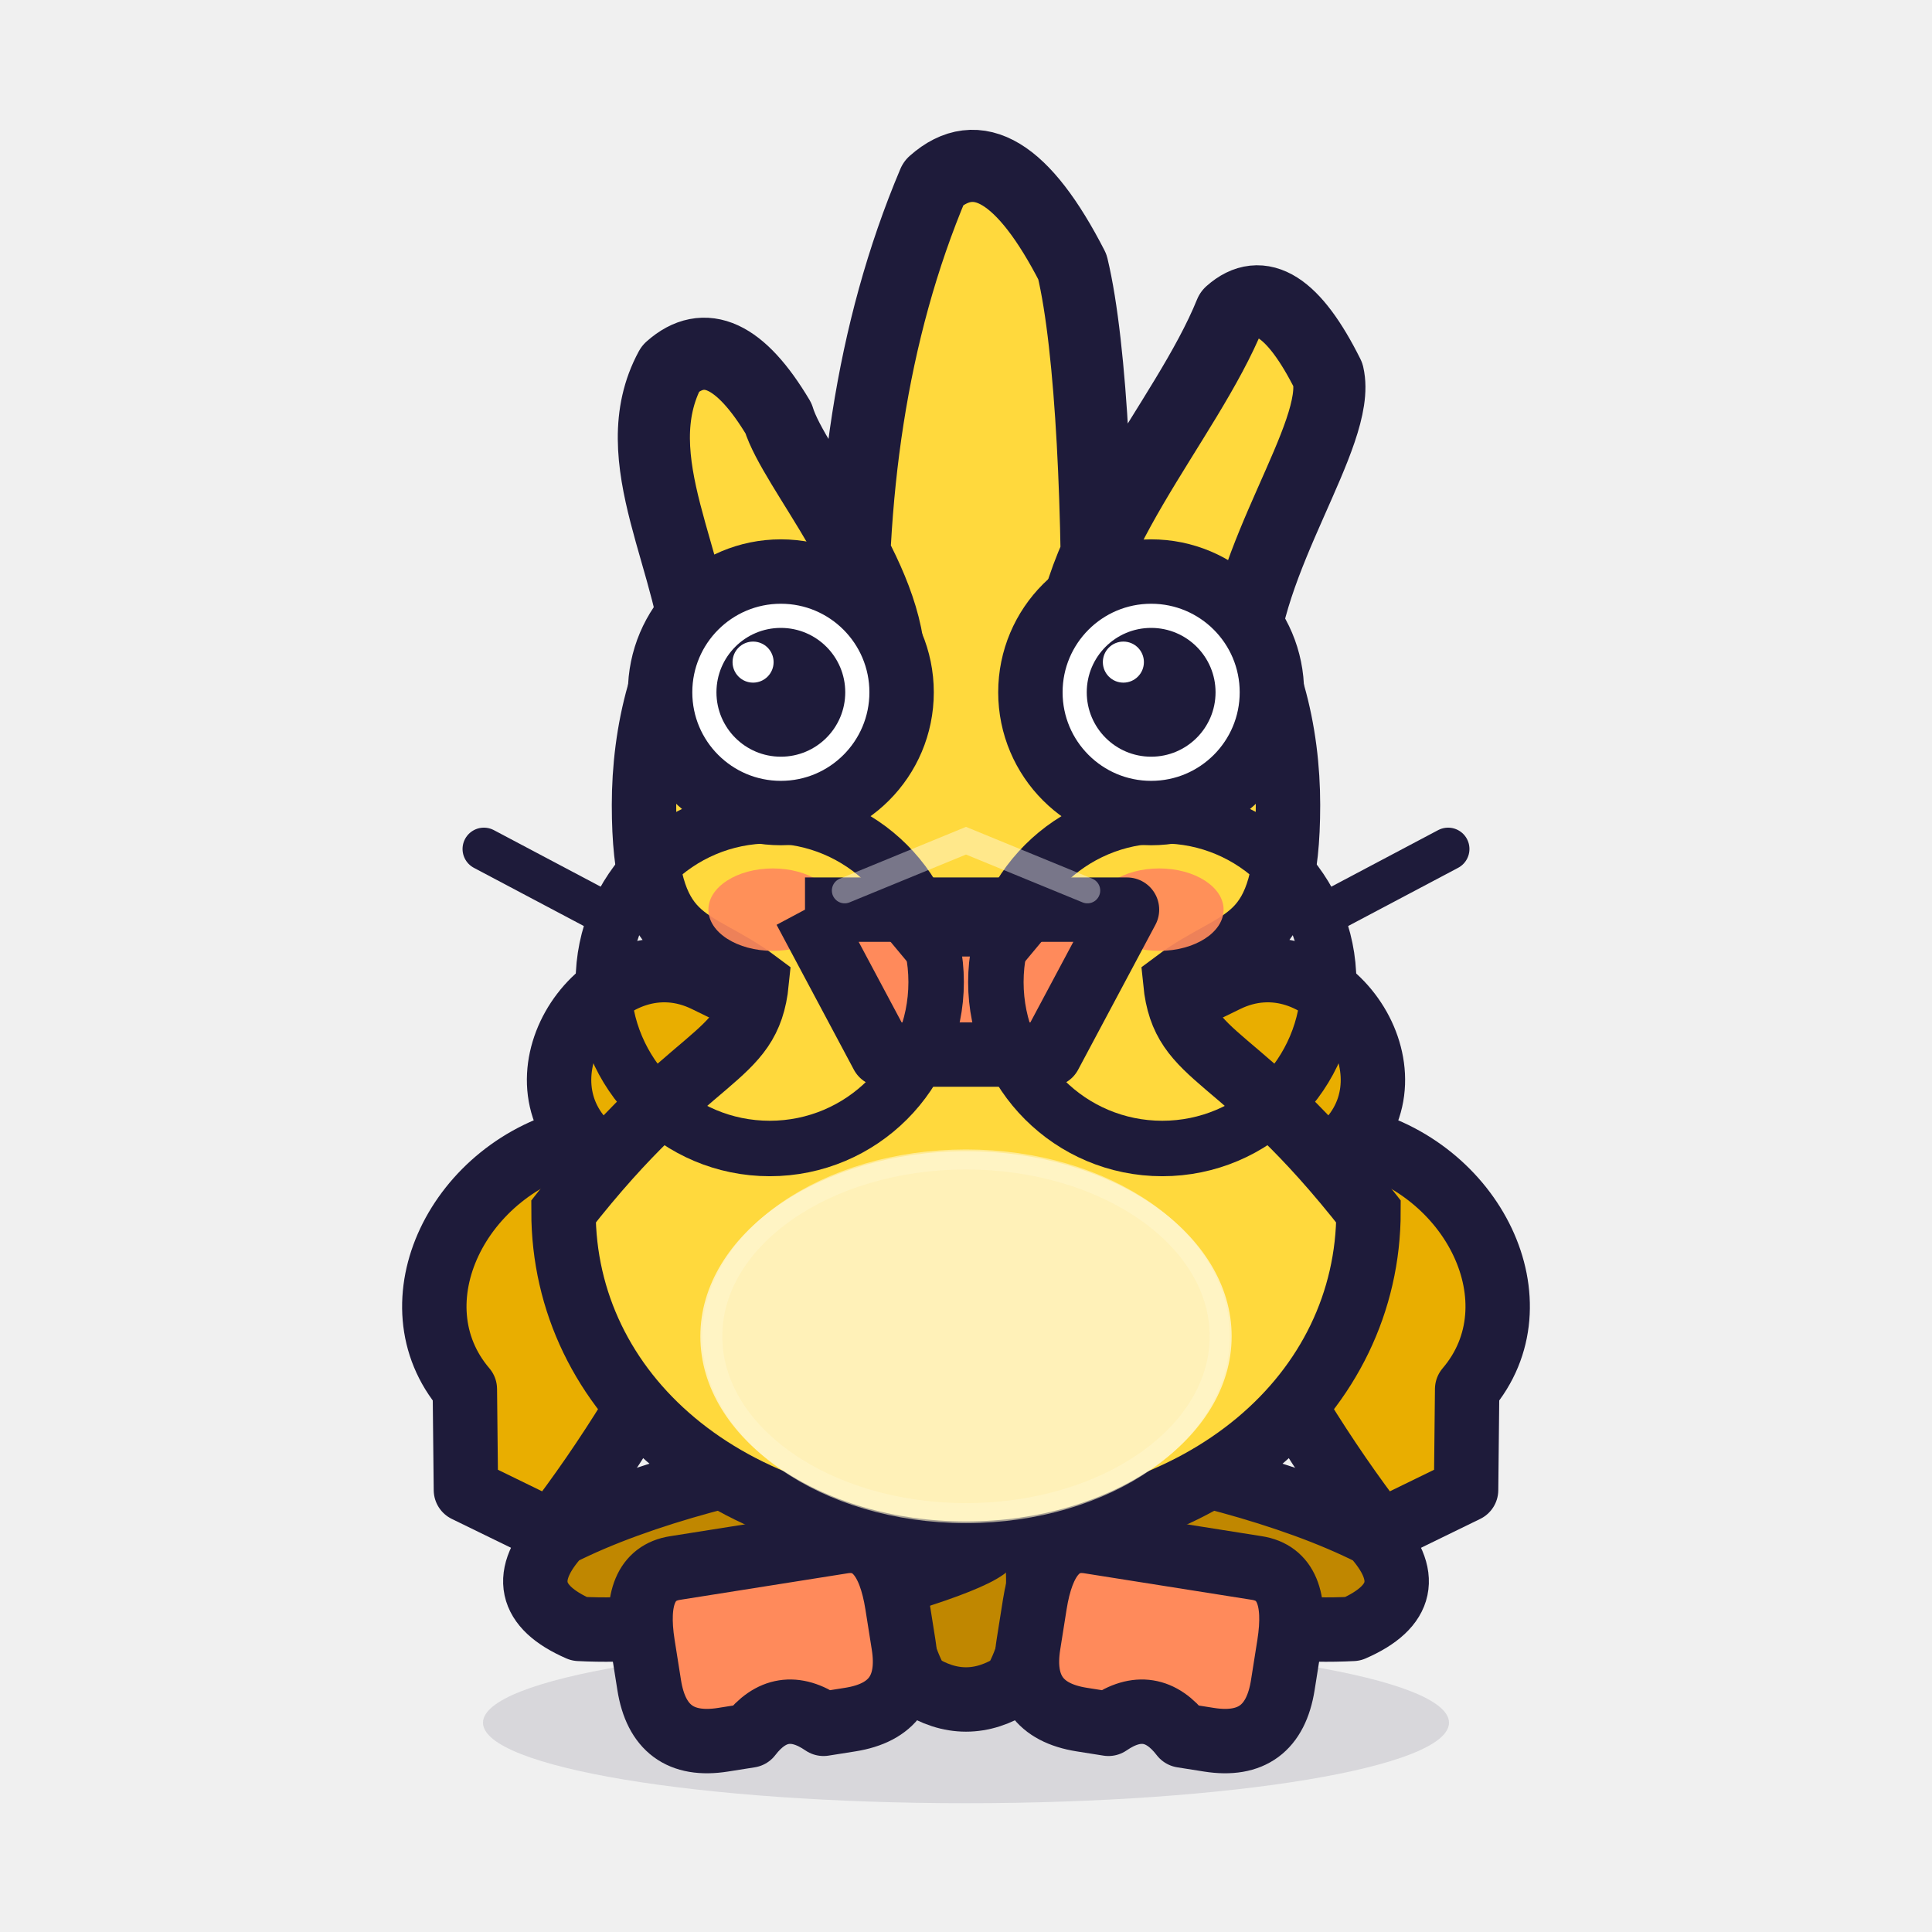
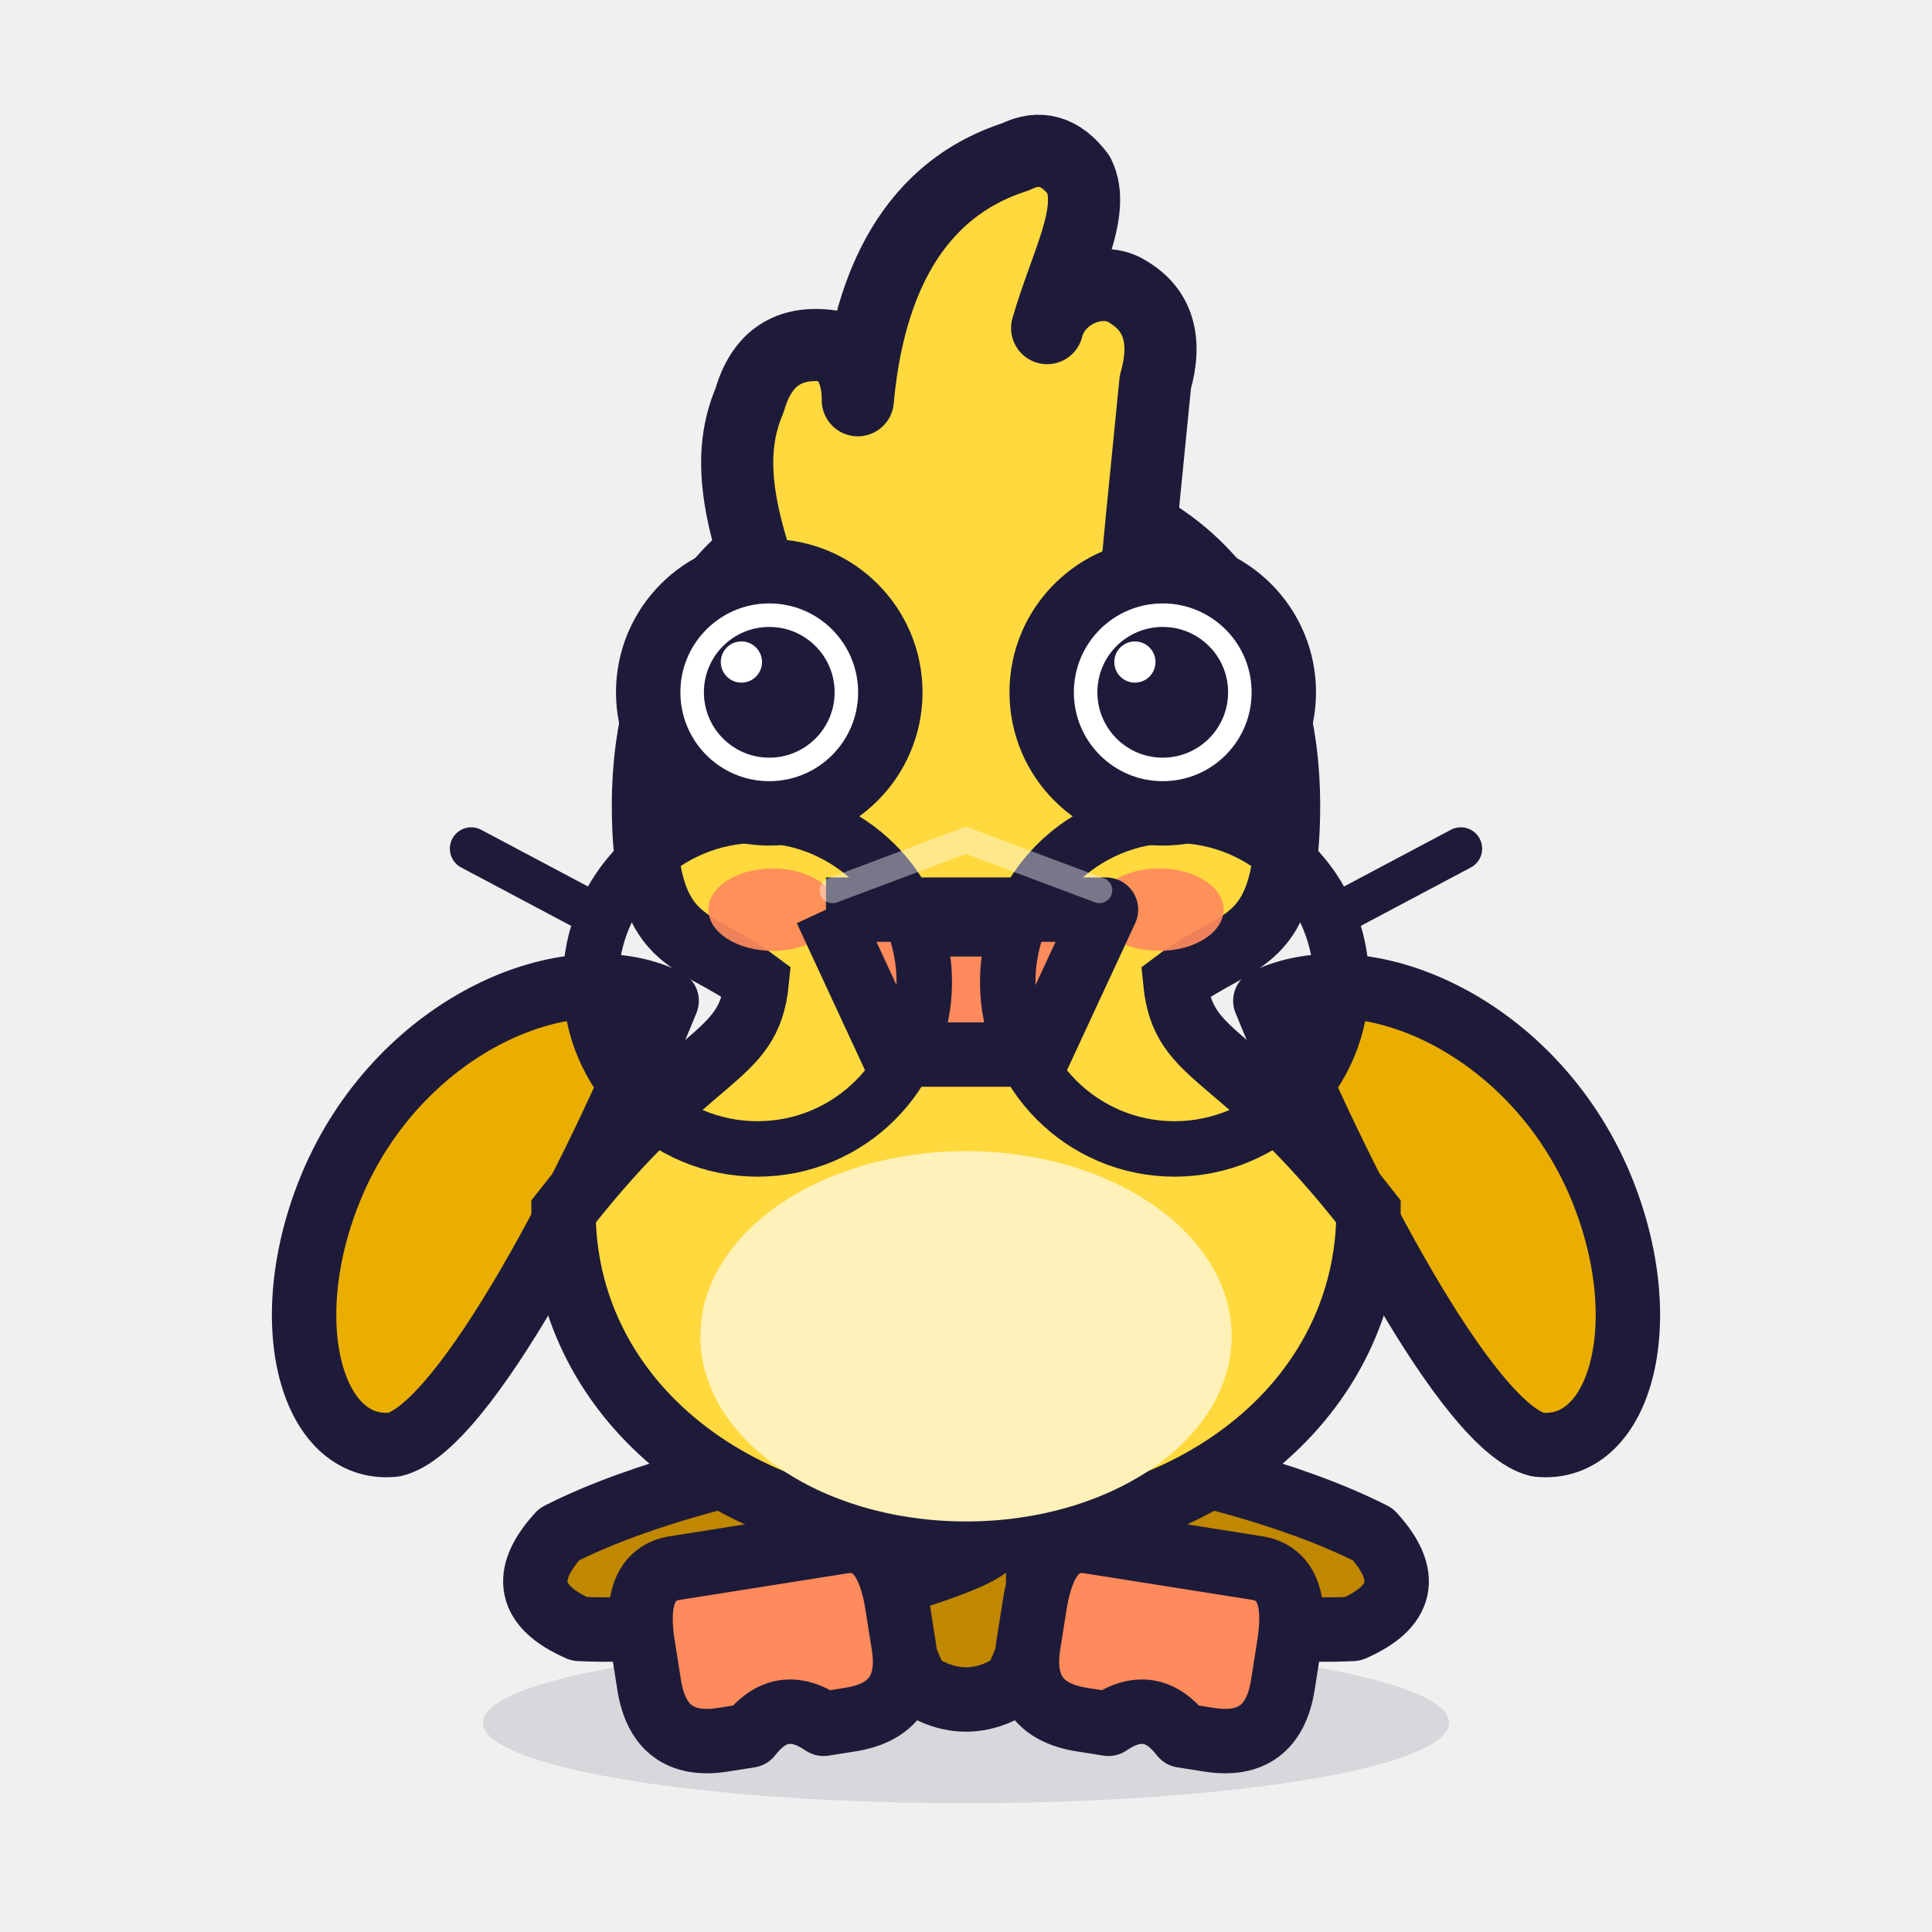
<svg xmlns="http://www.w3.org/2000/svg" viewBox="0 0 240 240" width="240" height="240" role="img" aria-label="Pip v2 B Bolt · songbird · idle · accessory glasses">
  <g id="shadow">
    <ellipse cx="120" cy="214" rx="60" ry="10" fill="#1E1B3A" opacity="0.12" />
  </g>
  <g id="tail" fill="#C08700" stroke="#1E1B3A" stroke-width="8" stroke-linejoin="round">
    <path d="M -5.28 0 C -7.44 -10.08 -12 28 -6 50.4 Q 0 58.8 6 50.4 C 12 28 7.44 -10.08 5.28 0 Q 0 -7.84 -5.28 0 Z" transform="translate(120 186)translate(0 0)rotate(-78)translate(0 0)" />
    <path d="M -5.28 0 C -7.44 -4.64 -12 12.88 -6 23.18 Q 0 27.05 6 23.18 C 12 12.88 7.44 -4.64 5.28 0 Q 0 -3.61 -5.28 0 Z" transform="translate(120 186)" />
    <path d="M -5.28 0 C -7.44 -10.08 -12 28 -6 50.4 Q 0 58.8 6 50.4 C 12 28 7.44 -10.08 5.28 0 Q 0 -7.84 -5.28 0 Z" transform="translate(120 186)translate(0 0)rotate(78)translate(0 0)" />
  </g>
  <g id="wing_l" fill="#E9AE00" stroke="#1E1B3A" stroke-width="8" stroke-linejoin="round">
-     <path d="M 9.9 -35 L -2.97 -35 C -16.17 -35 -19.8 -15.4 -8.25 -10.5 C -20.46 -0.7 -20.46 18.2 -7.59 23.8 L -1.98 35 L 9.9 35 C 14.52 12.6 14.52 -12.6 9.9 -35 Z" transform="translate(75 154.5)translate(0 0)rotate(26)translate(0 0)" />
+     <path d="M 8.58 -35 C -4.95 -35 -19.47 -18.2 -18.81 2.8 C -18.15 21.7 -6.6 35 2.31 29.4 C 9.24 23.8 10.23 -10.5 8.58 -35 Z" transform="translate(70.5 154.5)translate(0 -24.5)rotate(26)translate(0 24.5)" />
  </g>
  <g id="wing_r" fill="#E9AE00" stroke="#1E1B3A" stroke-width="8" stroke-linejoin="round">
-     <path d="M 9.9 -35 L -2.97 -35 C -16.17 -35 -19.8 -15.4 -8.25 -10.5 C -20.46 -0.7 -20.46 18.2 -7.59 23.8 L -1.98 35 L 9.9 35 C 14.52 12.6 14.52 -12.6 9.9 -35 Z" transform="translate(165 154.5)translate(0 0)rotate(-26)scale(-1 1)translate(0 0)" />
+     <path d="M 8.58 -35 C -4.95 -35 -19.47 -18.2 -18.81 2.8 C -18.15 21.7 -6.6 35 2.31 29.4 C 9.24 23.8 10.23 -10.5 8.58 -35 Z" transform="translate(169.5 154.5)translate(0 -24.5)rotate(-26)scale(-1 1)translate(0 24.5)" />
  </g>
  <g id="body">
    <path d="M 120 60 C 151.2 60 160 82 160 100 C 160 118 154 116 146 122 C 147 132 154 130 170 150.5 C 170 173 150 191 120 191 C 90 191 70 173 70 150.5 C 86 130 93 132 94 122 C 86 116 80 118 80 100 C 80 82 88.8 60 120 60 Z" fill="#FFD93D" stroke="#1E1B3A" stroke-width="8" />
  </g>
  <g id="belly">
    <ellipse cx="120" cy="166" rx="33" ry="23" fill="#FFF1B8" />
-     <g transform="translate(120 166) scale(0.955) translate(-120 -166)">
-       <path d="M 87 166 A 33 23 0 1 0 153 166 A 33 23 0 1 0 87 166 Z" fill="none" stroke="#FFF6CC" stroke-width="2.6" opacity="0.62" />
-     </g>
  </g>
  <g id="highlight">
    <ellipse cx="103.2" cy="82.4" rx="12.8" ry="6.4" fill="#FFFFFF" opacity="0.55" transform="rotate(-22 103.2 82.4)" />
  </g>
  <g id="shell_bottom" opacity="0" />
  <g id="feet" fill="#FF8A5B" stroke="#1E1B3A" stroke-width="8" stroke-linejoin="round">
    <g id="foot_l">
      <path d="M -10.56 -11 Q -16 -11 -16 -2.2 L -16 2.86 Q -16 11 -8 11 L -4.64 11 Q 0 6.6 4.64 11 L 8 11 Q 16 11 16 2.86 L 16 -2.2 Q 16 -11 10.56 -11 Z" transform="translate(96 204)translate(0 0)rotate(-9)scale(-1 1)translate(0 0)" />
    </g>
    <g id="foot_r">
      <path d="M -10.56 -11 Q -16 -11 -16 -2.2 L -16 2.86 Q -16 11 -8 11 L -4.64 11 Q 0 6.6 4.64 11 L 8 11 Q 16 11 16 2.86 L 16 -2.2 Q 16 -11 10.56 -11 Z" transform="translate(144 204)translate(0 0)rotate(9)translate(0 0)" />
    </g>
  </g>
  <g id="head_tuft" transform="translate(120 71)scale(1.12 1.12)translate(-120 -71)">
-     <path d="M -29.5 11 C -29.92 -0.9 -38.23 -12.45 -32.77 -22.53 Q -27.1 -27.57 -20.8 -17 C -19.12 -11.4 -8.29 0.5 -8.5 11 M -12.5 11 C -13.04 -8.04 -10.61 -26.52 -3.59 -43.11 Q 3.7 -49.59 11.8 -33.8 C 13.96 -24.84 14.77 -5.8 14.5 11 M 11.5 11 C 11.12 -2.94 24.39 -16.47 29.33 -28.67 Q 34.46 -33.23 40.16 -21.8 C 41.68 -15.24 30.69 -1.3 30.5 11" transform="translate(120 71)" fill="#FFD93D" stroke="#1E1B3A" stroke-width="8" stroke-linejoin="round" />
+     <path d="M -19 10 C -25 -4 -27 -12 -24 -19 Q -22 -26 -15 -25 C -13 -24 -12 -22 -12 -19 C -11 -30 -7 -42 5.5 -46 Q 9.5 -48 12.5 -44 C 14.5 -40 11 -34 9 -27 C 10 -31 15 -33 18 -31 Q 23 -28 21 -21 C 20 -11 19 -1 18 10" transform="translate(120 71)" fill="#FFD93D" stroke="#1E1B3A" stroke-width="8" stroke-linejoin="round" />
  </g>
  <g id="head">
    <g id="cheek_l">
      <ellipse cx="96" cy="113" rx="8" ry="5.12" fill="#FF8A5B" opacity="0.92" />
    </g>
    <g id="cheek_r">
      <ellipse cx="144" cy="113" rx="8" ry="5.12" fill="#FF8A5B" opacity="0.92" />
    </g>
    <g id="brow_l" fill="none" stroke="#1E1B3A" stroke-width="6.5" stroke-linecap="round" />
    <g id="brow_r" fill="none" stroke="#1E1B3A" stroke-width="6.5" stroke-linecap="round" />
-     <g id="eye_l" data-eye="l" transform="translate(97 86)">
+     <g id="eye_l" data-eye="l" transform="translate(95.56 86)">
      <g id="open" opacity="1">
-         <circle cx="0" cy="0" r="15" fill="#FFFFFF" stroke="#1E1B3A" stroke-width="8" />
-         <circle cx="0" cy="0" r="8" fill="#1E1B3A" />
-         <circle cx="-3.45" cy="-3.75" r="2.55" fill="#FFFFFF" />
+         <circle cx="0" cy="0" r="15.04" fill="#FFFFFF" stroke="#1E1B3A" stroke-width="8" />
+         <circle cx="0" cy="0" r="8.12" fill="#1E1B3A" />
+         <circle cx="-3.46" cy="-3.76" r="2.56" fill="#FFFFFF" />
      </g>
      <g id="closed" opacity="0">
-         <path d="M -12.3 1.8 L 0 -5.4 L 12.3 1.8" fill="none" stroke="#1E1B3A" stroke-width="8" stroke-linecap="round" />
+         <path d="M -12.33 1.8 Q 0 -12.63 12.33 1.8" fill="none" stroke="#1E1B3A" stroke-width="8" stroke-linecap="round" />
      </g>
      <g id="happy" opacity="0">
-         <path d="M -12.3 6.3 L 0 -10.5 L 12.3 6.3" fill="none" stroke="#1E1B3A" stroke-width="9" stroke-linecap="round" />
+         <path d="M -12.33 6.32 Q 0 -27.37 12.33 6.32" fill="none" stroke="#1E1B3A" stroke-width="9" stroke-linecap="round" />
      </g>
      <g id="sleepy" opacity="0">
-         <path d="M -12.3 -1.2 L 0 7.8 L 12.3 -1.2" fill="none" stroke="#1E1B3A" stroke-width="8" stroke-linecap="round" />
-         <path d="M 12.3 0 L 17.3 -6" fill="none" stroke="#1E1B3A" stroke-width="8" stroke-linecap="round" />
+         <path d="M -12.33 -1.2 Q 0 16.84 12.33 -1.2" fill="none" stroke="#1E1B3A" stroke-width="8" stroke-linecap="round" />
      </g>
      <g id="surprised" opacity="0">
-         <circle cx="0" cy="0" r="17.4" fill="#FFFFFF" stroke="#1E1B3A" stroke-width="8" />
-         <circle cx="0" cy="0" r="5.28" fill="#1E1B3A" />
-         <circle cx="-3.45" cy="-3.75" r="3.15" fill="#FFFFFF" />
+         <circle cx="0" cy="0" r="17.45" fill="#FFFFFF" stroke="#1E1B3A" stroke-width="8" />
+         <circle cx="0" cy="0" r="5.36" fill="#1E1B3A" />
+         <circle cx="-3.46" cy="-3.76" r="3.16" fill="#FFFFFF" />
      </g>
      <g id="wink" opacity="0">
-         <path d="M -12.3 2.1 L 0 -4.5 L 12.3 2.1" fill="none" stroke="#1E1B3A" stroke-width="8" stroke-linecap="round" />
-         <path d="M 12.3 0 L 17.3 -6" fill="none" stroke="#1E1B3A" stroke-width="8" stroke-linecap="round" />
+         <path d="M -12.33 6.32 Q 0 -27.37 12.33 6.32" fill="none" stroke="#1E1B3A" stroke-width="9" stroke-linecap="round" />
      </g>
    </g>
-     <g id="eye_r" data-eye="r" transform="translate(143 86)">
+     <g id="eye_r" data-eye="r" transform="translate(144.44 86)">
      <g id="open" opacity="1">
-         <circle cx="0" cy="0" r="15" fill="#FFFFFF" stroke="#1E1B3A" stroke-width="8" />
-         <circle cx="0" cy="0" r="8" fill="#1E1B3A" />
-         <circle cx="-3.45" cy="-3.75" r="2.55" fill="#FFFFFF" />
+         <circle cx="0" cy="0" r="15.04" fill="#FFFFFF" stroke="#1E1B3A" stroke-width="8" />
+         <circle cx="0" cy="0" r="8.12" fill="#1E1B3A" />
+         <circle cx="-3.46" cy="-3.76" r="2.56" fill="#FFFFFF" />
      </g>
      <g id="closed" opacity="0">
-         <path d="M -12.3 1.8 L 0 -5.4 L 12.3 1.8" fill="none" stroke="#1E1B3A" stroke-width="8" stroke-linecap="round" />
+         <path d="M -12.33 1.8 Q 0 -12.63 12.33 1.8" fill="none" stroke="#1E1B3A" stroke-width="8" stroke-linecap="round" />
      </g>
      <g id="happy" opacity="0">
-         <path d="M -12.3 6.3 L 0 -10.5 L 12.3 6.3" fill="none" stroke="#1E1B3A" stroke-width="9" stroke-linecap="round" />
+         <path d="M -12.33 6.32 Q 0 -27.37 12.33 6.32" fill="none" stroke="#1E1B3A" stroke-width="9" stroke-linecap="round" />
      </g>
      <g id="sleepy" opacity="0">
-         <path d="M -12.3 -1.2 L 0 7.8 L 12.3 -1.2" fill="none" stroke="#1E1B3A" stroke-width="8" stroke-linecap="round" />
-         <path d="M 12.3 0 L 17.3 -6" fill="none" stroke="#1E1B3A" stroke-width="8" stroke-linecap="round" />
+         <path d="M -12.33 -1.2 Q 0 16.84 12.33 -1.2" fill="none" stroke="#1E1B3A" stroke-width="8" stroke-linecap="round" />
      </g>
      <g id="surprised" opacity="0">
-         <circle cx="0" cy="0" r="17.4" fill="#FFFFFF" stroke="#1E1B3A" stroke-width="8" />
-         <circle cx="0" cy="0" r="5.28" fill="#1E1B3A" />
-         <circle cx="-3.45" cy="-3.75" r="3.15" fill="#FFFFFF" />
+         <circle cx="0" cy="0" r="17.45" fill="#FFFFFF" stroke="#1E1B3A" stroke-width="8" />
+         <circle cx="0" cy="0" r="5.36" fill="#1E1B3A" />
+         <circle cx="-3.46" cy="-3.76" r="3.16" fill="#FFFFFF" />
      </g>
      <g id="wink" opacity="0">
-         <path d="M -12.3 2.1 L 0 -4.5 L 12.3 2.1" fill="none" stroke="#1E1B3A" stroke-width="8" stroke-linecap="round" />
-         <path d="M -12.3 0 L -17.3 -6" fill="none" stroke="#1E1B3A" stroke-width="8" stroke-linecap="round" />
+         <path d="M -12.33 6.32 Q 0 -27.37 12.33 6.32" fill="none" stroke="#1E1B3A" stroke-width="9" stroke-linecap="round" />
      </g>
    </g>
    <g id="beak_top">
-       <path d="M -20 -6 L 20 -6 L 10.4 12 L -10.4 12 L -20 -6" transform="translate(120 119)" fill="#FF8A5B" stroke="#1E1B3A" stroke-width="8" stroke-linejoin="round" />
+       <path d="M -17.39 -6 L 17.39 -6 L 9.04 12 L -9.04 12 L -17.39 -6" transform="translate(120 119)" fill="#FF8A5B" stroke="#1E1B3A" stroke-width="8" stroke-linejoin="round" />
    </g>
    <g id="beak_bottom" opacity="0" />
  </g>
  <g id="shell_top" opacity="0" />
  <g id="accessory_head" />
  <g id="accessory_neck" />
  <g id="accessory_face">
    <g>
      <g transform="translate(120 122)translate(0 0)scale(1.06 1.06)translate(0 0)">
-         <circle cx="-23" cy="0" r="19.5" fill="none" stroke="#1E1B3A" stroke-width="6.5" />
-         <path d="M -42.5 -8.19 -56.5 -15.6" fill="none" stroke="#1E1B3A" stroke-width="5" stroke-linecap="round" />
-         <circle cx="23" cy="0" r="19.5" fill="none" stroke="#1E1B3A" stroke-width="6.5" />
-         <path d="M 42.5 -8.19 56.5 -15.6" fill="none" stroke="#1E1B3A" stroke-width="5" stroke-linecap="round" />
-         <path d="M -3.5 -3 -6 -6 6 -6 3.5 -3" fill="none" stroke="#1E1B3A" stroke-width="6" stroke-linecap="round" />
-         <path d="M -14.22 -10.73 0 -16.57 14.23 -10.73" fill="none" stroke="#FFFFFF" stroke-width="3" opacity="0.4" stroke-linecap="round" />
+         <circle cx="-24.44" cy="0" r="19.552" fill="none" stroke="#1E1B3A" stroke-width="6.5" />
+         <path d="M -43.99 -8.21 -57.99 -15.64" fill="none" stroke="#1E1B3A" stroke-width="5" stroke-linecap="round" />
+         <circle cx="24.44" cy="0" r="19.552" fill="none" stroke="#1E1B3A" stroke-width="6.5" />
+         <path d="M 43.99 -8.21 57.99 -15.64" fill="none" stroke="#1E1B3A" stroke-width="5" stroke-linecap="round" />
+         <path d="M -4.89 -3 -6 -6 6 -6 4.89 -3" fill="none" stroke="#1E1B3A" stroke-width="6" stroke-linecap="round" />
+         <path d="M -15.64 -10.75 0 -16.62 15.64 -10.75" fill="none" stroke="#FFFFFF" stroke-width="3" opacity="0.4" stroke-linecap="round" />
      </g>
    </g>
  </g>
  <g id="fx" />
</svg>
